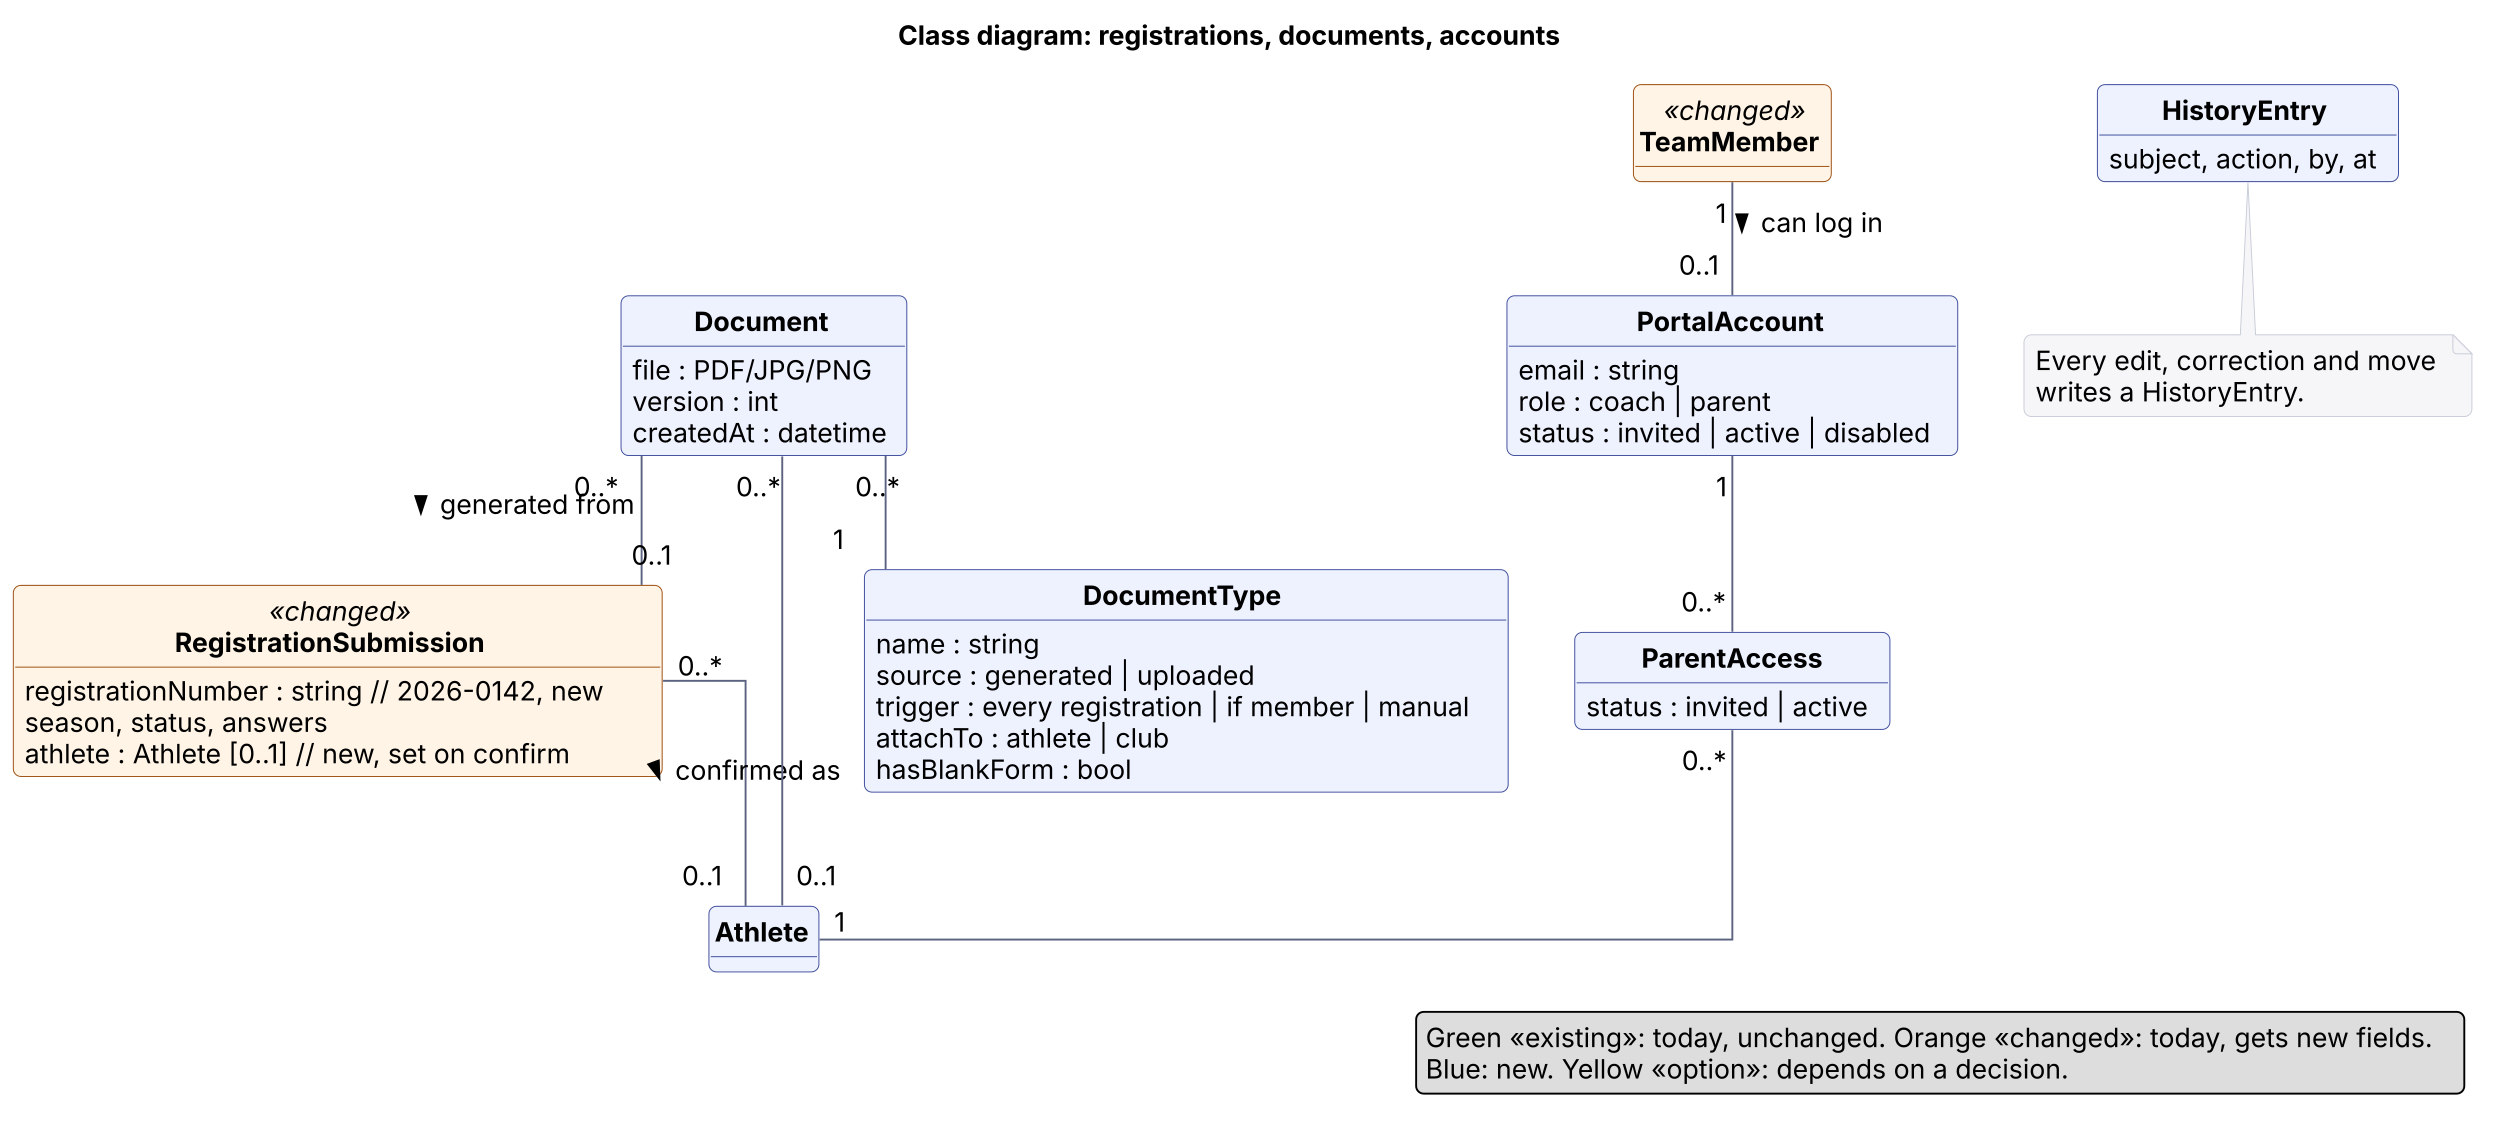
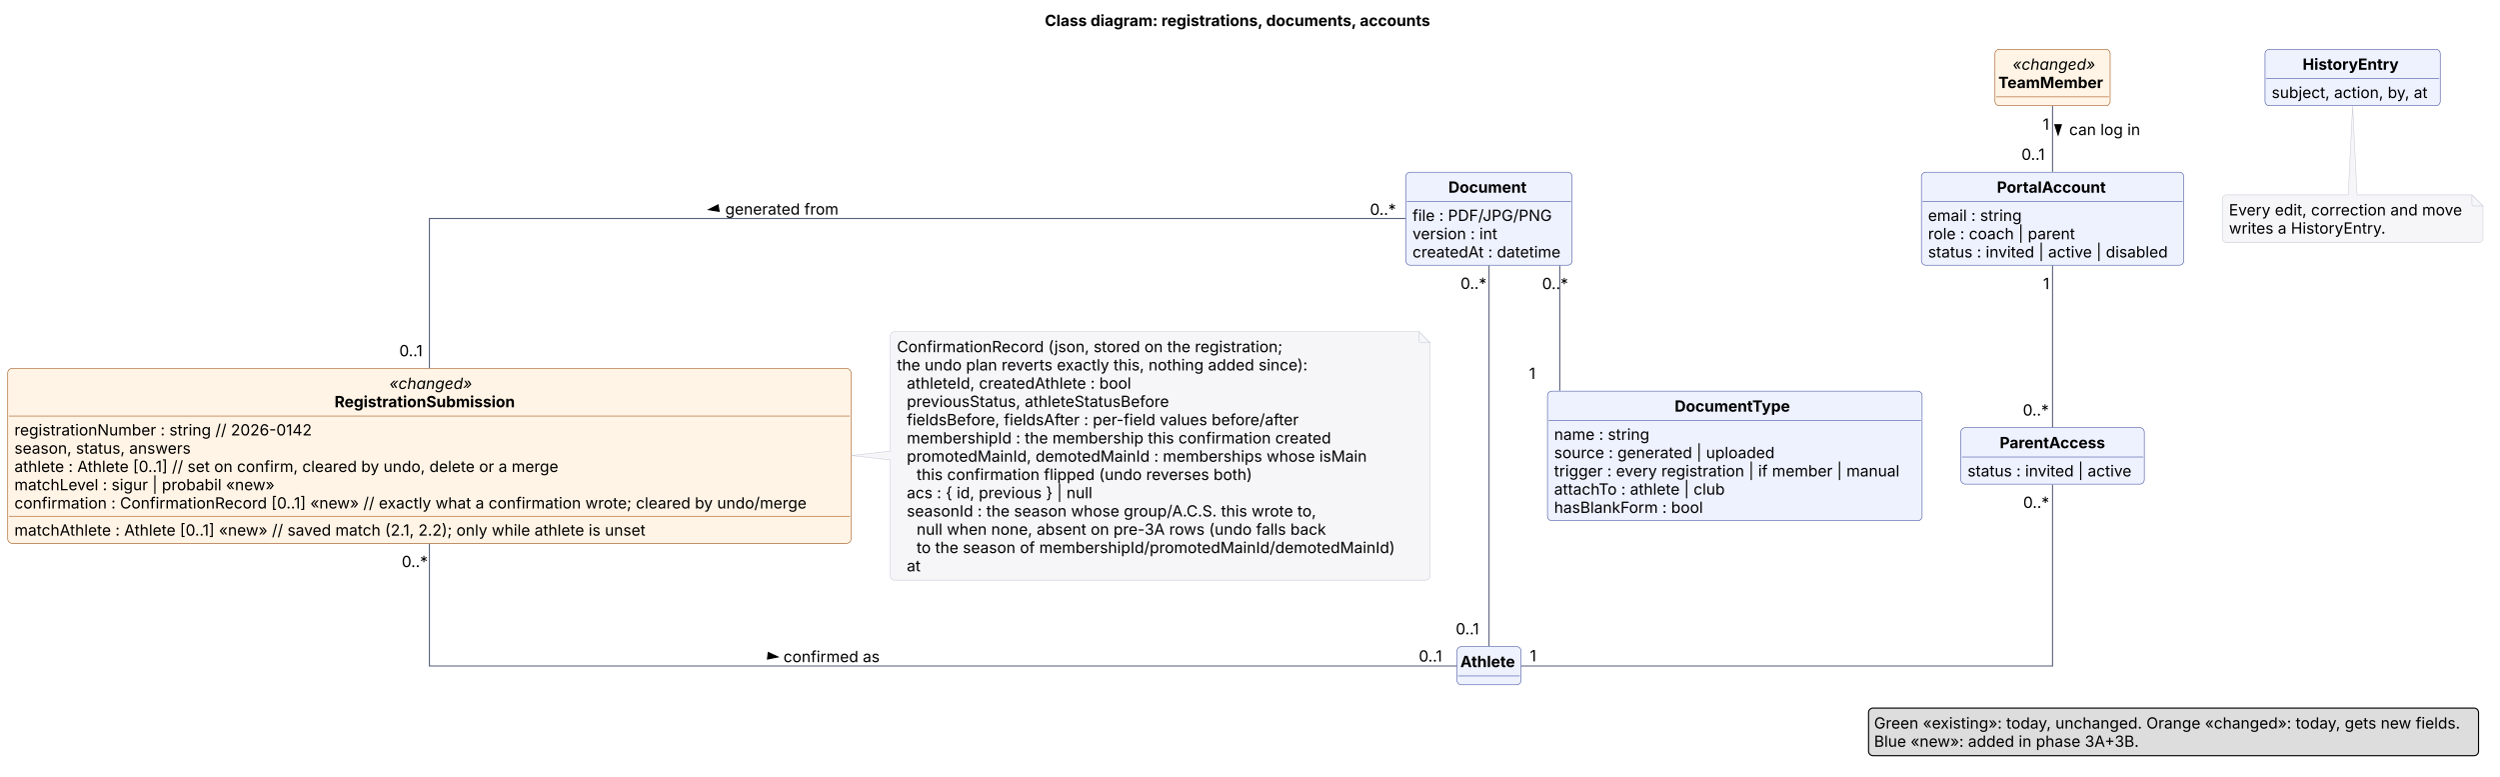
- <svg xmlns="http://www.w3.org/2000/svg" version="1.1" data-diagram-type="CLASS" style="width:1314px;height:593px;background:#FFFFFF;" width="1314px" height="593px" viewBox="0 0 1314 593" zoomAndPan="magnify" preserveAspectRatio="none" contentStyleType="text/css">
+ <svg xmlns="http://www.w3.org/2000/svg" version="1.1" data-diagram-type="CLASS" style="width:2257px;height:701px;background:#FFFFFF;" width="2257px" height="701px" viewBox="0 0 2257 701" zoomAndPan="magnify" preserveAspectRatio="none" contentStyleType="text/css">
  <defs />
  <g font-family="sans-serif" lengthAdjust="spacing">
    <g class="title" data-source-line="2">
-       <text x="472.025" y="23.535" fill="#000" font-size="14" textLength="363.187" font-weight="700" font-family="Inter">Class diagram: registrations, documents, accounts</text>
+       <text x="943.665" y="23.535" fill="#000" font-size="14" textLength="363.187" font-weight="700" font-family="Inter">Class diagram: registrations, documents, accounts</text>
    </g>
    <g class="entity" data-qualified-name="Reg" id="ent0001" data-source-line="5">
-       <rect x="7" y="307.668" width="341.034" height="100.441" fill="#FFF4E5" style="stroke:#9A4B0C;stroke-width:0.5;" rx="4" ry="4" />
-       <text x="141.372" y="326.203" fill="#000" font-size="14" textLength="72.29" font-style="italic" font-family="Inter">«changed»</text>
-       <text x="91.859" y="342.692" fill="#000" font-size="14" textLength="171.315" font-weight="700" font-family="Inter">RegistrationSubmission</text>
-       <line x1="8" y1="350.645" x2="347.034" y2="350.645" style="stroke:#9A4B0C;stroke-width:0.5;" />
-       <text x="13" y="368.18" fill="#000" font-size="14" textLength="329.034" font-family="Inter">registrationNumber : string  // 2026-0142, new</text>
-       <text x="13" y="384.668" fill="#000" font-size="14" textLength="160.986" font-family="Inter">season, status, answers</text>
-       <text x="13" y="401.157" fill="#000" font-size="14" textLength="311.274" font-family="Inter">athlete : Athlete [0..1]  // new, set on confirm</text>
+       <rect x="7" y="332.638" width="761.602" height="157.906" fill="#FFF4E5" style="stroke:#9A4B0C;stroke-width:0.5;" rx="4" ry="4" />
+       <text x="351.656" y="351.173" fill="#000" font-size="14" textLength="72.29" font-style="italic" font-family="Inter">«changed»</text>
+       <text x="302.143" y="367.662" fill="#000" font-size="14" textLength="171.315" font-weight="700" font-family="Inter">RegistrationSubmission</text>
+       <line x1="8" y1="375.615" x2="767.602" y2="375.615" style="stroke:#9A4B0C;stroke-width:0.5;" />
+       <text x="13" y="393.15" fill="#000" font-size="14" textLength="292.899" font-family="Inter">registrationNumber : string  // 2026-0142</text>
+       <text x="13" y="409.638" fill="#000" font-size="14" textLength="160.986" font-family="Inter">season, status, answers</text>
+       <text x="13" y="426.127" fill="#000" font-size="14" textLength="521.691" font-family="Inter">athlete : Athlete [0..1]  // set on confirm, cleared by undo, delete or a merge</text>
+       <text x="13" y="442.615" fill="#000" font-size="14" textLength="240.926" font-family="Inter">matchLevel : sigur | probabil «new»</text>
+       <text x="13" y="459.103" fill="#000" font-size="14" textLength="749.602" font-family="Inter">confirmation : ConfirmationRecord [0..1] «new»  // exactly what a confirmation wrote; cleared by undo/merge</text>
+       <line x1="8" y1="466.056" x2="767.602" y2="466.056" style="stroke:#9A4B0C;stroke-width:0.5;" />
+       <text x="13" y="483.591" fill="#000" font-size="14" textLength="604.153" font-family="Inter">matchAthlete : Athlete [0..1] «new»  // saved match (2.1, 2.2); only while athlete is unset</text>
    </g>
-     <g class="entity" data-qualified-name="Athlete" id="ent0002" data-source-line="10">
-       <rect x="372.61" y="476.348" width="57.81" height="34.488" fill="#EEF2FF" style="stroke:#3B4A9A;stroke-width:0.5;" rx="4" ry="4" />
-       <text x="375.61" y="494.883" fill="#000" font-size="14" textLength="51.81" font-weight="700" font-family="Inter">Athlete</text>
-       <line x1="373.61" y1="502.837" x2="429.42" y2="502.837" style="stroke:#3B4A9A;stroke-width:0.5;" />
+     <g class="entity" data-qualified-name="Athlete" id="ent0002" data-source-line="13">
+       <rect x="1315.9" y="583.768" width="57.81" height="34.488" fill="#EEF2FF" style="stroke:#3B4A9A;stroke-width:0.5;" rx="4" ry="4" />
+       <text x="1318.9" y="602.303" fill="#000" font-size="14" textLength="51.81" font-weight="700" font-family="Inter">Athlete</text>
+       <line x1="1316.9" y1="610.257" x2="1372.71" y2="610.257" style="stroke:#3B4A9A;stroke-width:0.5;" />
    </g>
-     <g class="entity" data-qualified-name="DocumentType" id="ent0003" data-source-line="11">
-       <rect x="454.34" y="299.418" width="338.354" height="116.93" fill="#EEF2FF" style="stroke:#3B4A9A;stroke-width:0.5;" rx="4" ry="4" />
-       <text x="569.199" y="317.953" fill="#000" font-size="14" textLength="108.637" font-weight="700" font-family="Inter">DocumentType</text>
-       <line x1="455.34" y1="325.907" x2="791.694" y2="325.907" style="stroke:#3B4A9A;stroke-width:0.5;" />
-       <text x="460.34" y="343.442" fill="#000" font-size="14" textLength="90.146" font-family="Inter">name : string</text>
-       <text x="460.34" y="359.93" fill="#000" font-size="14" textLength="204.128" font-family="Inter">source : generated | uploaded</text>
-       <text x="460.34" y="376.418" fill="#000" font-size="14" textLength="326.354" font-family="Inter">trigger : every registration | if member | manual</text>
-       <text x="460.34" y="392.907" fill="#000" font-size="14" textLength="161.882" font-family="Inter">attachTo : athlete | club</text>
-       <text x="460.34" y="409.395" fill="#000" font-size="14" textLength="138.51" font-family="Inter">hasBlankForm : bool</text>
+     <g class="entity" data-qualified-name="DocumentType" id="ent0003" data-source-line="14">
+       <rect x="1397.62" y="353.128" width="338.354" height="116.93" fill="#EEF2FF" style="stroke:#3B4A9A;stroke-width:0.5;" rx="4" ry="4" />
+       <text x="1512.479" y="371.663" fill="#000" font-size="14" textLength="108.637" font-weight="700" font-family="Inter">DocumentType</text>
+       <line x1="1398.62" y1="379.617" x2="1734.974" y2="379.617" style="stroke:#3B4A9A;stroke-width:0.5;" />
+       <text x="1403.62" y="397.152" fill="#000" font-size="14" textLength="90.146" font-family="Inter">name : string</text>
+       <text x="1403.62" y="413.64" fill="#000" font-size="14" textLength="204.128" font-family="Inter">source : generated | uploaded</text>
+       <text x="1403.62" y="430.128" fill="#000" font-size="14" textLength="326.354" font-family="Inter">trigger : every registration | if member | manual</text>
+       <text x="1403.62" y="446.617" fill="#000" font-size="14" textLength="161.882" font-family="Inter">attachTo : athlete | club</text>
+       <text x="1403.62" y="463.105" fill="#000" font-size="14" textLength="138.51" font-family="Inter">hasBlankForm : bool</text>
    </g>
-     <g class="entity" data-qualified-name="Document" id="ent0004" data-source-line="18">
-       <rect x="326.42" y="155.468" width="150.195" height="83.953" fill="#EEF2FF" style="stroke:#3B4A9A;stroke-width:0.5;" rx="4" ry="4" />
-       <text x="364.85" y="174.003" fill="#000" font-size="14" textLength="73.336" font-weight="700" font-family="Inter">Document</text>
-       <line x1="327.42" y1="181.957" x2="475.615" y2="181.957" style="stroke:#3B4A9A;stroke-width:0.5;" />
-       <text x="332.42" y="199.492" fill="#000" font-size="14" textLength="125.152" font-family="Inter">file : PDF/JPG/PNG</text>
-       <text x="332.42" y="215.98" fill="#000" font-size="14" textLength="80.507" font-family="Inter">version : int</text>
-       <text x="332.42" y="232.468" fill="#000" font-size="14" textLength="138.195" font-family="Inter">createdAt : datetime</text>
+     <g class="entity" data-qualified-name="Document" id="ent0004" data-source-line="21">
+       <rect x="1269.7" y="155.468" width="150.195" height="83.953" fill="#EEF2FF" style="stroke:#3B4A9A;stroke-width:0.5;" rx="4" ry="4" />
+       <text x="1308.13" y="174.003" fill="#000" font-size="14" textLength="73.336" font-weight="700" font-family="Inter">Document</text>
+       <line x1="1270.7" y1="181.957" x2="1418.895" y2="181.957" style="stroke:#3B4A9A;stroke-width:0.5;" />
+       <text x="1275.7" y="199.492" fill="#000" font-size="14" textLength="125.152" font-family="Inter">file : PDF/JPG/PNG</text>
+       <text x="1275.7" y="215.98" fill="#000" font-size="14" textLength="80.507" font-family="Inter">version : int</text>
+       <text x="1275.7" y="232.468" fill="#000" font-size="14" textLength="138.195" font-family="Inter">createdAt : datetime</text>
    </g>
-     <g class="entity" data-qualified-name="Acc" id="ent0005" data-source-line="23">
-       <rect x="792.05" y="155.468" width="236.937" height="83.953" fill="#EEF2FF" style="stroke:#3B4A9A;stroke-width:0.5;" rx="4" ry="4" />
-       <text x="860.237" y="174.003" fill="#000" font-size="14" textLength="100.563" font-weight="700" font-family="Inter">PortalAccount</text>
-       <line x1="793.05" y1="181.957" x2="1027.987" y2="181.957" style="stroke:#3B4A9A;stroke-width:0.5;" />
-       <text x="798.05" y="199.492" fill="#000" font-size="14" textLength="89.551" font-family="Inter">email : string</text>
-       <text x="798.05" y="215.98" fill="#000" font-size="14" textLength="136.91" font-family="Inter">role : coach | parent</text>
-       <text x="798.05" y="232.468" fill="#000" font-size="14" textLength="224.937" font-family="Inter">status : invited | active | disabled</text>
+     <g class="entity" data-qualified-name="Acc" id="ent0005" data-source-line="26">
+       <rect x="1735.33" y="155.468" width="236.937" height="83.953" fill="#EEF2FF" style="stroke:#3B4A9A;stroke-width:0.5;" rx="4" ry="4" />
+       <text x="1803.517" y="174.003" fill="#000" font-size="14" textLength="100.563" font-weight="700" font-family="Inter">PortalAccount</text>
+       <line x1="1736.33" y1="181.957" x2="1971.267" y2="181.957" style="stroke:#3B4A9A;stroke-width:0.5;" />
+       <text x="1741.33" y="199.492" fill="#000" font-size="14" textLength="89.551" font-family="Inter">email : string</text>
+       <text x="1741.33" y="215.98" fill="#000" font-size="14" textLength="136.91" font-family="Inter">role : coach | parent</text>
+       <text x="1741.33" y="232.468" fill="#000" font-size="14" textLength="224.937" font-family="Inter">status : invited | active | disabled</text>
    </g>
-     <g class="entity" data-qualified-name="PA" id="ent0006" data-source-line="28">
-       <rect x="827.69" y="332.398" width="165.651" height="50.977" fill="#EEF2FF" style="stroke:#3B4A9A;stroke-width:0.5;" rx="4" ry="4" />
-       <text x="862.767" y="350.933" fill="#000" font-size="14" textLength="95.498" font-weight="700" font-family="Inter">ParentAccess</text>
-       <line x1="828.69" y1="358.887" x2="992.341" y2="358.887" style="stroke:#3B4A9A;stroke-width:0.5;" />
-       <text x="833.69" y="376.422" fill="#000" font-size="14" textLength="153.651" font-family="Inter">status : invited | active</text>
+     <g class="entity" data-qualified-name="PA" id="ent0006" data-source-line="31">
+       <rect x="1770.98" y="386.108" width="165.651" height="50.977" fill="#EEF2FF" style="stroke:#3B4A9A;stroke-width:0.5;" rx="4" ry="4" />
+       <text x="1806.057" y="404.643" fill="#000" font-size="14" textLength="95.498" font-weight="700" font-family="Inter">ParentAccess</text>
+       <line x1="1771.98" y1="412.597" x2="1935.631" y2="412.597" style="stroke:#3B4A9A;stroke-width:0.5;" />
+       <text x="1776.98" y="430.132" fill="#000" font-size="14" textLength="153.651" font-family="Inter">status : invited | active</text>
    </g>
-     <g class="entity" data-qualified-name="Coach" id="ent0007" data-source-line="31">
-       <rect x="858.52" y="44.488" width="104" height="50.977" fill="#FFF4E5" style="stroke:#9A4B0C;stroke-width:0.5;" rx="4" ry="4" />
-       <text x="874.375" y="63.023" fill="#000" font-size="14" textLength="72.29" font-style="italic" font-family="Inter">«changed»</text>
-       <text x="861.52" y="79.512" fill="#000" font-size="14" textLength="98" font-weight="700" font-family="Inter">TeamMember</text>
-       <line x1="859.52" y1="87.465" x2="961.52" y2="87.465" style="stroke:#9A4B0C;stroke-width:0.5;" />
+     <g class="entity" data-qualified-name="Coach" id="ent0007" data-source-line="34">
+       <rect x="1801.8" y="44.488" width="104" height="50.977" fill="#FFF4E5" style="stroke:#9A4B0C;stroke-width:0.5;" rx="4" ry="4" />
+       <text x="1817.655" y="63.023" fill="#000" font-size="14" textLength="72.29" font-style="italic" font-family="Inter">«changed»</text>
+       <text x="1804.8" y="79.512" fill="#000" font-size="14" textLength="98" font-weight="700" font-family="Inter">TeamMember</text>
+       <line x1="1802.8" y1="87.465" x2="1904.8" y2="87.465" style="stroke:#9A4B0C;stroke-width:0.5;" />
    </g>
-     <g class="entity" data-qualified-name="Hist" id="ent0008" data-source-line="32">
-       <rect x="1102.39" y="44.488" width="158.248" height="50.977" fill="#EEF2FF" style="stroke:#3B4A9A;stroke-width:0.5;" rx="4" ry="4" />
-       <text x="1136.346" y="63.023" fill="#000" font-size="14" textLength="90.337" font-weight="700" font-family="Inter">HistoryEntry</text>
-       <line x1="1103.39" y1="70.977" x2="1259.638" y2="70.977" style="stroke:#3B4A9A;stroke-width:0.5;" />
-       <text x="1108.39" y="88.512" fill="#000" font-size="14" textLength="146.248" font-family="Inter">subject, action, by, at</text>
+     <g class="entity" data-qualified-name="Hist" id="ent0008" data-source-line="35">
+       <rect x="2045.68" y="44.488" width="158.248" height="50.977" fill="#EEF2FF" style="stroke:#3B4A9A;stroke-width:0.5;" rx="4" ry="4" />
+       <text x="2079.636" y="63.023" fill="#000" font-size="14" textLength="90.337" font-weight="700" font-family="Inter">HistoryEntry</text>
+       <line x1="2046.68" y1="70.977" x2="2202.928" y2="70.977" style="stroke:#3B4A9A;stroke-width:0.5;" />
+       <text x="2051.68" y="88.512" fill="#000" font-size="14" textLength="146.248" font-family="Inter">subject, action, by, at</text>
    </g>
-     <g class="entity" data-qualified-name="GMN16" id="ent0017" data-source-line="45">
-       <path d="M1063.8,179.958 L1063.8,214.935 A4,4 0 0 0 1067.8,218.935 L1295.237,218.935 A4,4 0 0 0 1299.237,214.935 L1299.237,185.958 L1289.237,175.958 L1185.52,175.958 L1181.52,95.778 L1177.52,175.958 L1067.8,175.958 A4,4 0 0 0 1063.8,179.958" style="stroke:#C8CCD8;stroke-width:0.5;" fill="#F6F6F8" />
-       <path d="M1289.237,175.958 L1289.237,183.958 A2,2 0 0 0 1291.237,185.958 L1299.237,185.958 L1289.237,175.958" style="stroke:#C8CCD8;stroke-width:0.5;" fill="#F6F6F8" />
-       <text x="1069.8" y="194.493" fill="#000" font-size="14" textLength="214.437" font-family="Inter">Every edit, correction and move</text>
-       <text x="1069.8" y="210.982" fill="#000" font-size="14" textLength="144.662" font-family="Inter">writes a HistoryEntry.</text>
+     <g class="entity" data-qualified-name="GMN16" id="ent0017" data-source-line="48">
+       <path d="M2007.08,179.958 L2007.08,214.935 A4,4 0 0 0 2011.08,218.935 L2238.517,218.935 A4,4 0 0 0 2242.517,214.935 L2242.517,185.958 L2232.517,175.958 L2128.8,175.958 L2124.8,95.778 L2120.8,175.958 L2011.08,175.958 A4,4 0 0 0 2007.08,179.958" style="stroke:#C8CCD8;stroke-width:0.5;" fill="#F6F6F8" />
+       <path d="M2232.517,175.958 L2232.517,183.958 A2,2 0 0 0 2234.517,185.958 L2242.517,185.958 L2232.517,175.958" style="stroke:#C8CCD8;stroke-width:0.5;" fill="#F6F6F8" />
+       <text x="2013.08" y="194.493" fill="#000" font-size="14" textLength="214.437" font-family="Inter">Every edit, correction and move</text>
+       <text x="2013.08" y="210.982" fill="#000" font-size="14" textLength="144.662" font-family="Inter">writes a HistoryEntry.</text>
    </g>
-     <g class="link" data-entity-1="ent0001" data-entity-2="ent0002" id="lnk9" data-source-line="36" data-link-type="association">
-       <path d="M348.5,357.838 C373.97,357.838 391.88,357.838 391.88,357.838 C391.88,357.838 391.88,439.458 391.88,476.128" style="stroke:#5B6380;stroke-width:1;" fill="none" id="Reg-Athlete" codeLine="36" />
-       <polygon points="346.602,409.227,346.246,399.723,340.728,401.747,346.602,409.227" fill="#000" style="stroke:#000;stroke-width:1;stroke-linejoin:miter;stroke-miterlimit:10;" />
-       <text x="354.88" y="409.823" fill="#000" font-size="14" textLength="88.361" font-family="Inter">confirmed as</text>
-       <text x="356.229" y="355.044" fill="#000" font-size="14" textLength="24.459" font-family="Inter">0..*</text>
-       <text x="358.476" y="465.309" fill="#000" font-size="14" textLength="26.564" font-family="Inter">0..1</text>
+     <g class="entity" data-qualified-name="GMN19" id="ent0020" data-source-line="52">
+       <path d="M804.1,303.418 L804.1,407.258 L768.86,411.258 L804.1,415.258 L804.1,519.766 A4,4 0 0 0 808.1,523.766 L1287.509,523.766 A4,4 0 0 0 1291.509,519.766 L1291.509,309.418 L1281.509,299.418 L808.1,299.418 A4,4 0 0 0 804.1,303.418" style="stroke:#C8CCD8;stroke-width:0.5;" fill="#F6F6F8" />
+       <path d="M1281.509,299.418 L1281.509,307.418 A2,2 0 0 0 1283.509,309.418 L1291.509,309.418 L1281.509,299.418" style="stroke:#C8CCD8;stroke-width:0.5;" fill="#F6F6F8" />
+       <text x="810.1" y="317.953" fill="#000" font-size="14" textLength="361.512" font-family="Inter">ConfirmationRecord (json, stored on the registration;</text>
+       <text x="810.1" y="334.442" fill="#000" font-size="14" textLength="383.797" font-family="Inter">the undo plan reverts exactly this, nothing added since):</text>
+       <text x="818.959" y="350.93" fill="#000" font-size="14" textLength="210.335" font-family="Inter">athleteId, createdAthlete : bool</text>
+       <text x="818.959" y="367.418" fill="#000" font-size="14" textLength="239.723" font-family="Inter">previousStatus, athleteStatusBefore</text>
+       <text x="818.959" y="383.907" fill="#000" font-size="14" textLength="367.5" font-family="Inter">fieldsBefore, fieldsAfter : per-field values before/after</text>
+       <text x="818.959" y="400.395" fill="#000" font-size="14" textLength="397.646" font-family="Inter">membershipId : the membership this confirmation created</text>
+       <text x="818.959" y="416.883" fill="#000" font-size="14" textLength="427.355" font-family="Inter">promotedMainId, demotedMainId : memberships whose isMain</text>
+       <text x="827.819" y="433.371" fill="#000" font-size="14" textLength="313.093" font-family="Inter">this confirmation flipped (undo reverses both)</text>
+       <text x="818.959" y="449.86" fill="#000" font-size="14" textLength="172.628" font-family="Inter">acs : { id, previous } | null</text>
+       <text x="818.959" y="466.348" fill="#000" font-size="14" textLength="381.233" font-family="Inter">seasonId : the season whose group/A.C.S. this wrote to,</text>
+       <text x="827.819" y="482.836" fill="#000" font-size="14" textLength="382.751" font-family="Inter">null when none, absent on pre-3A rows (undo falls back</text>
+       <text x="827.819" y="499.325" fill="#000" font-size="14" textLength="448.69" font-family="Inter">to the season of membershipId/promotedMainId/demotedMainId)</text>
+       <text x="818.959" y="515.813" fill="#000" font-size="14" textLength="12.968" font-family="Inter">at</text>
    </g>
-     <g class="link" data-entity-1="ent0004" data-entity-2="ent0003" id="lnk10" data-source-line="37" data-link-type="association">
-       <path d="M465.48,239.598 C465.48,257.798 465.48,279.398 465.48,299.128" style="stroke:#5B6380;stroke-width:1;" fill="none" id="Document-DocumentType" codeLine="37" />
-       <text x="449.472" y="260.851" fill="#000" font-size="14" textLength="24.459" font-family="Inter">0..*</text>
-       <text x="437.784" y="288.557" fill="#000" font-size="14" font-family="Inter">1</text>
+     <g class="link" data-entity-1="ent0001" data-entity-2="ent0002" id="lnk9" data-source-line="39" data-link-type="association">
+       <path d="M387.8,490.928 C387.8,542.908 387.8,601.258 387.8,601.258 C387.8,601.258 1155.25,601.258 1315.64,601.258" style="stroke:#5B6380;stroke-width:1;" fill="none" id="Reg-Athlete" codeLine="39" />
+       <polygon points="702.525,593.093,693.89,589.106,693.196,594.943,702.525,593.093" fill="#000" style="stroke:#000;stroke-width:1;stroke-linejoin:miter;stroke-miterlimit:10;" />
+       <text x="707.56" y="597.793" fill="#000" font-size="14" textLength="88.361" font-family="Inter">confirmed as</text>
+       <text x="362.788" y="511.99" fill="#000" font-size="14" textLength="24.459" font-family="Inter">0..*</text>
+       <text x="1281.394" y="597.315" fill="#000" font-size="14" textLength="26.564" font-family="Inter">0..1</text>
    </g>
-     <g class="link" data-entity-1="ent0004" data-entity-2="ent0002" id="lnk11" data-source-line="38" data-link-type="association">
-       <path d="M411.15,239.878 C411.15,305.768 411.15,429.908 411.15,475.878" style="stroke:#5B6380;stroke-width:1;" fill="none" id="Document-Athlete" codeLine="38" />
-       <text x="386.836" y="260.857" fill="#000" font-size="14" textLength="24.459" font-family="Inter">0..*</text>
-       <text x="418.455" y="465.295" fill="#000" font-size="14" textLength="26.564" font-family="Inter">0..1</text>
+     <g class="link" data-entity-1="ent0004" data-entity-2="ent0003" id="lnk10" data-source-line="40" data-link-type="association">
+       <path d="M1408.76,239.758 C1408.76,272.058 1408.76,316.958 1408.76,352.758" style="stroke:#5B6380;stroke-width:1;" fill="none" id="Document-DocumentType" codeLine="40" />
+       <text x="1392.752" y="261.035" fill="#000" font-size="14" textLength="24.459" font-family="Inter">0..*</text>
+       <text x="1381.064" y="342.178" fill="#000" font-size="14" font-family="Inter">1</text>
    </g>
-     <g class="link" data-entity-1="ent0004" data-entity-2="ent0001" id="lnk12" data-source-line="39" data-link-type="association">
-       <path d="M337.23,239.598 C337.23,260.398 337.23,285.638 337.23,307.448" style="stroke:#5B6380;stroke-width:1;" fill="none" id="Document-Reg" codeLine="39" />
-       <polygon points="221.23,269.772,224.169,260.727,218.291,260.727,221.23,269.772" fill="#000" style="stroke:#000;stroke-width:1;stroke-linejoin:miter;stroke-miterlimit:10;" />
-       <text x="231.23" y="270.063" fill="#000" font-size="14" textLength="105.301" font-family="Inter">generated from</text>
-       <text x="301.584" y="260.851" fill="#000" font-size="14" textLength="24.459" font-family="Inter">0..*</text>
-       <text x="331.901" y="296.8" fill="#000" font-size="14" textLength="26.564" font-family="Inter">0..1</text>
+     <g class="link" data-entity-1="ent0004" data-entity-2="ent0002" id="lnk11" data-source-line="41" data-link-type="association">
+       <path d="M1344.8,239.868 C1344.8,327.098 1344.8,523.378 1344.8,583.308" style="stroke:#5B6380;stroke-width:1;" fill="none" id="Document-Athlete" codeLine="41" />
+       <text x="1319.072" y="260.845" fill="#000" font-size="14" textLength="24.459" font-family="Inter">0..*</text>
+       <text x="1314.745" y="572.728" fill="#000" font-size="14" textLength="26.564" font-family="Inter">0..1</text>
    </g>
-     <g class="link" data-entity-1="ent0005" data-entity-2="ent0006" id="lnk13" data-source-line="40" data-link-type="association">
-       <path d="M910.52,239.598 C910.52,268.938 910.52,307.118 910.52,332.048" style="stroke:#5B6380;stroke-width:1;" fill="none" id="Acc-PA" codeLine="40" />
-       <text x="901.973" y="260.851" fill="#000" font-size="14" font-family="Inter">1</text>
-       <text x="883.652" y="321.395" fill="#000" font-size="14" textLength="24.459" font-family="Inter">0..*</text>
+     <g class="link" data-entity-1="ent0004" data-entity-2="ent0001" id="lnk12" data-source-line="42" data-link-type="association">
+       <path d="M1269.31,197.258 C1043.33,197.258 387.8,197.258 387.8,197.258 C387.8,197.258 387.8,271.338 387.8,332.398" style="stroke:#5B6380;stroke-width:1;" fill="none" id="Document-Reg" codeLine="42" />
+       <polygon points="640.048,189.26,649.434,190.794,648.543,184.984,640.048,189.26" fill="#000" style="stroke:#000;stroke-width:1;stroke-linejoin:miter;stroke-miterlimit:10;" />
+       <text x="654.99" y="193.793" fill="#000" font-size="14" textLength="105.301" font-family="Inter">generated from</text>
+       <text x="1237.266" y="194.061" fill="#000" font-size="14" textLength="24.459" font-family="Inter">0..*</text>
+       <text x="360.588" y="321.646" fill="#000" font-size="14" textLength="26.564" font-family="Inter">0..1</text>
    </g>
-     <g class="link" data-entity-1="ent0006" data-entity-2="ent0002" id="lnk14" data-source-line="41" data-link-type="association">
-       <path d="M910.52,383.778 C910.52,423.218 910.52,493.838 910.52,493.838 C910.52,493.838 538.87,493.838 430.71,493.838" style="stroke:#5B6380;stroke-width:1;" fill="none" id="PA-Athlete" codeLine="41" />
-       <text x="883.946" y="404.781" fill="#000" font-size="14" textLength="24.459" font-family="Inter">0..*</text>
-       <text x="438.485" y="489.637" fill="#000" font-size="14" font-family="Inter">1</text>
+     <g class="link" data-entity-1="ent0005" data-entity-2="ent0006" id="lnk13" data-source-line="43" data-link-type="association">
+       <path d="M1853.8,239.758 C1853.8,283.268 1853.8,349.648 1853.8,385.848" style="stroke:#5B6380;stroke-width:1;" fill="none" id="Acc-PA" codeLine="43" />
+       <text x="1845.253" y="261.035" fill="#000" font-size="14" font-family="Inter">1</text>
+       <text x="1826.93" y="375.217" fill="#000" font-size="14" textLength="24.459" font-family="Inter">0..*</text>
    </g>
-     <g class="link" data-entity-1="ent0007" data-entity-2="ent0005" id="lnk15" data-source-line="42" data-link-type="association">
-       <path d="M910.52,95.778 C910.52,112.798 910.52,135.498 910.52,155.128" style="stroke:#5B6380;stroke-width:1;" fill="none" id="Coach-Acc" codeLine="42" />
-       <polygon points="915.52,121.692,918.459,112.647,912.581,112.647,915.52,121.692" fill="#000" style="stroke:#000;stroke-width:1;stroke-linejoin:miter;stroke-miterlimit:10;" />
-       <text x="925.52" y="121.983" fill="#000" font-size="14" textLength="66.562" font-family="Inter">can log in</text>
-       <text x="901.694" y="117.187" fill="#000" font-size="14" font-family="Inter">1</text>
-       <text x="882.414" y="144.37" fill="#000" font-size="14" textLength="26.564" font-family="Inter">0..1</text>
+     <g class="link" data-entity-1="ent0006" data-entity-2="ent0002" id="lnk14" data-source-line="44" data-link-type="association">
+       <path d="M1853.8,437.568 C1853.8,489.518 1853.8,601.258 1853.8,601.258 C1853.8,601.258 1482.15,601.258 1373.99,601.258" style="stroke:#5B6380;stroke-width:1;" fill="none" id="PA-Athlete" codeLine="44" />
+       <text x="1827.224" y="458.588" fill="#000" font-size="14" textLength="24.459" font-family="Inter">0..*</text>
+       <text x="1381.763" y="597.057" fill="#000" font-size="14" font-family="Inter">1</text>
    </g>
-     <g class="legend" data-source-line="48">
-       <rect x="744.322" y="531.837" width="550.914" height="42.977" fill="#DDD" style="stroke:#000;stroke-width:1;" rx="4" ry="4" />
-       <text x="749.322" y="550.372" fill="#000" font-size="14" textLength="540.914" font-family="Inter">Green «existing»: today, unchanged. Orange «changed»: today, gets new fields.</text>
-       <text x="749.322" y="566.86" fill="#000" font-size="14" textLength="346.425" font-family="Inter">Blue: new. Yellow «option»: depends on a decision.</text>
+     <g class="link" data-entity-1="ent0007" data-entity-2="ent0005" id="lnk15" data-source-line="45" data-link-type="association">
+       <path d="M1853.8,95.778 C1853.8,112.798 1853.8,135.498 1853.8,155.128" style="stroke:#5B6380;stroke-width:1;" fill="none" id="Coach-Acc" codeLine="45" />
+       <polygon points="1858.8,121.692,1861.739,112.647,1855.861,112.647,1858.8,121.692" fill="#000" style="stroke:#000;stroke-width:1;stroke-linejoin:miter;stroke-miterlimit:10;" />
+       <text x="1868.8" y="121.983" fill="#000" font-size="14" textLength="66.562" font-family="Inter">can log in</text>
+       <text x="1844.974" y="117.187" fill="#000" font-size="14" font-family="Inter">1</text>
+       <text x="1825.694" y="144.37" fill="#000" font-size="14" textLength="26.564" font-family="Inter">0..1</text>
+     </g>
+     <g class="legend" data-source-line="66">
+       <rect x="1687.602" y="639.257" width="550.914" height="42.977" fill="#DDD" style="stroke:#000;stroke-width:1;" rx="4" ry="4" />
+       <text x="1692.602" y="657.792" fill="#000" font-size="14" textLength="540.914" font-family="Inter">Green «existing»: today, unchanged. Orange «changed»: today, gets new fields.</text>
+       <text x="1692.602" y="674.28" fill="#000" font-size="14" textLength="242.956" font-family="Inter">Blue «new»: added in phase 3A+3B.</text>
    </g>
  </g>
</svg>
